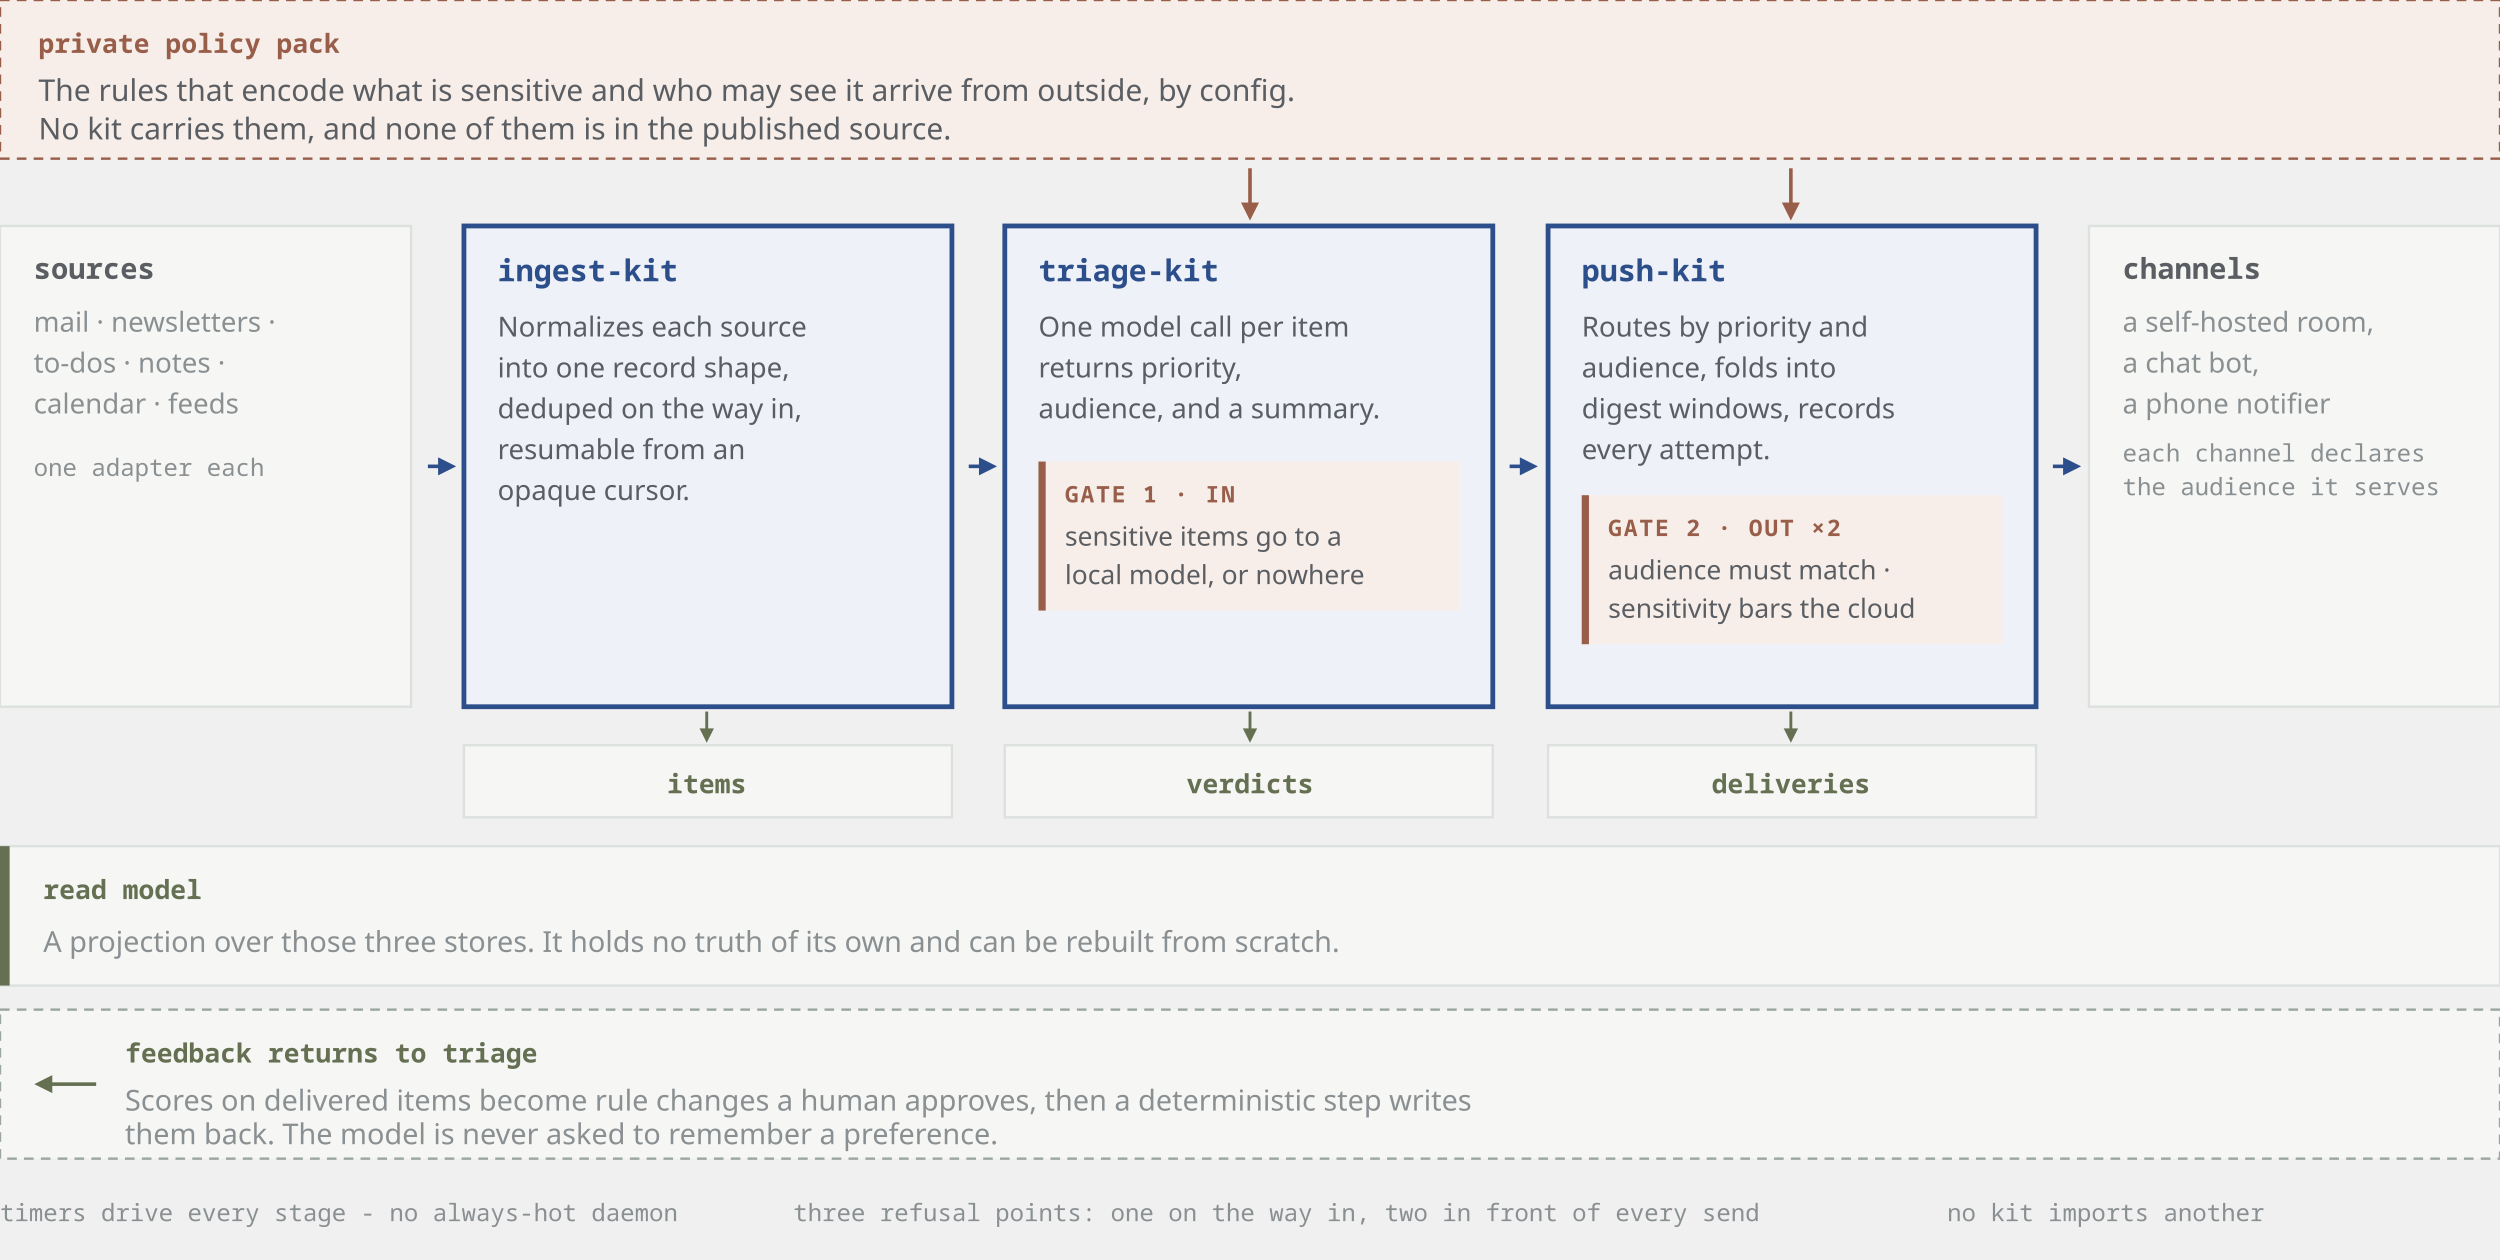
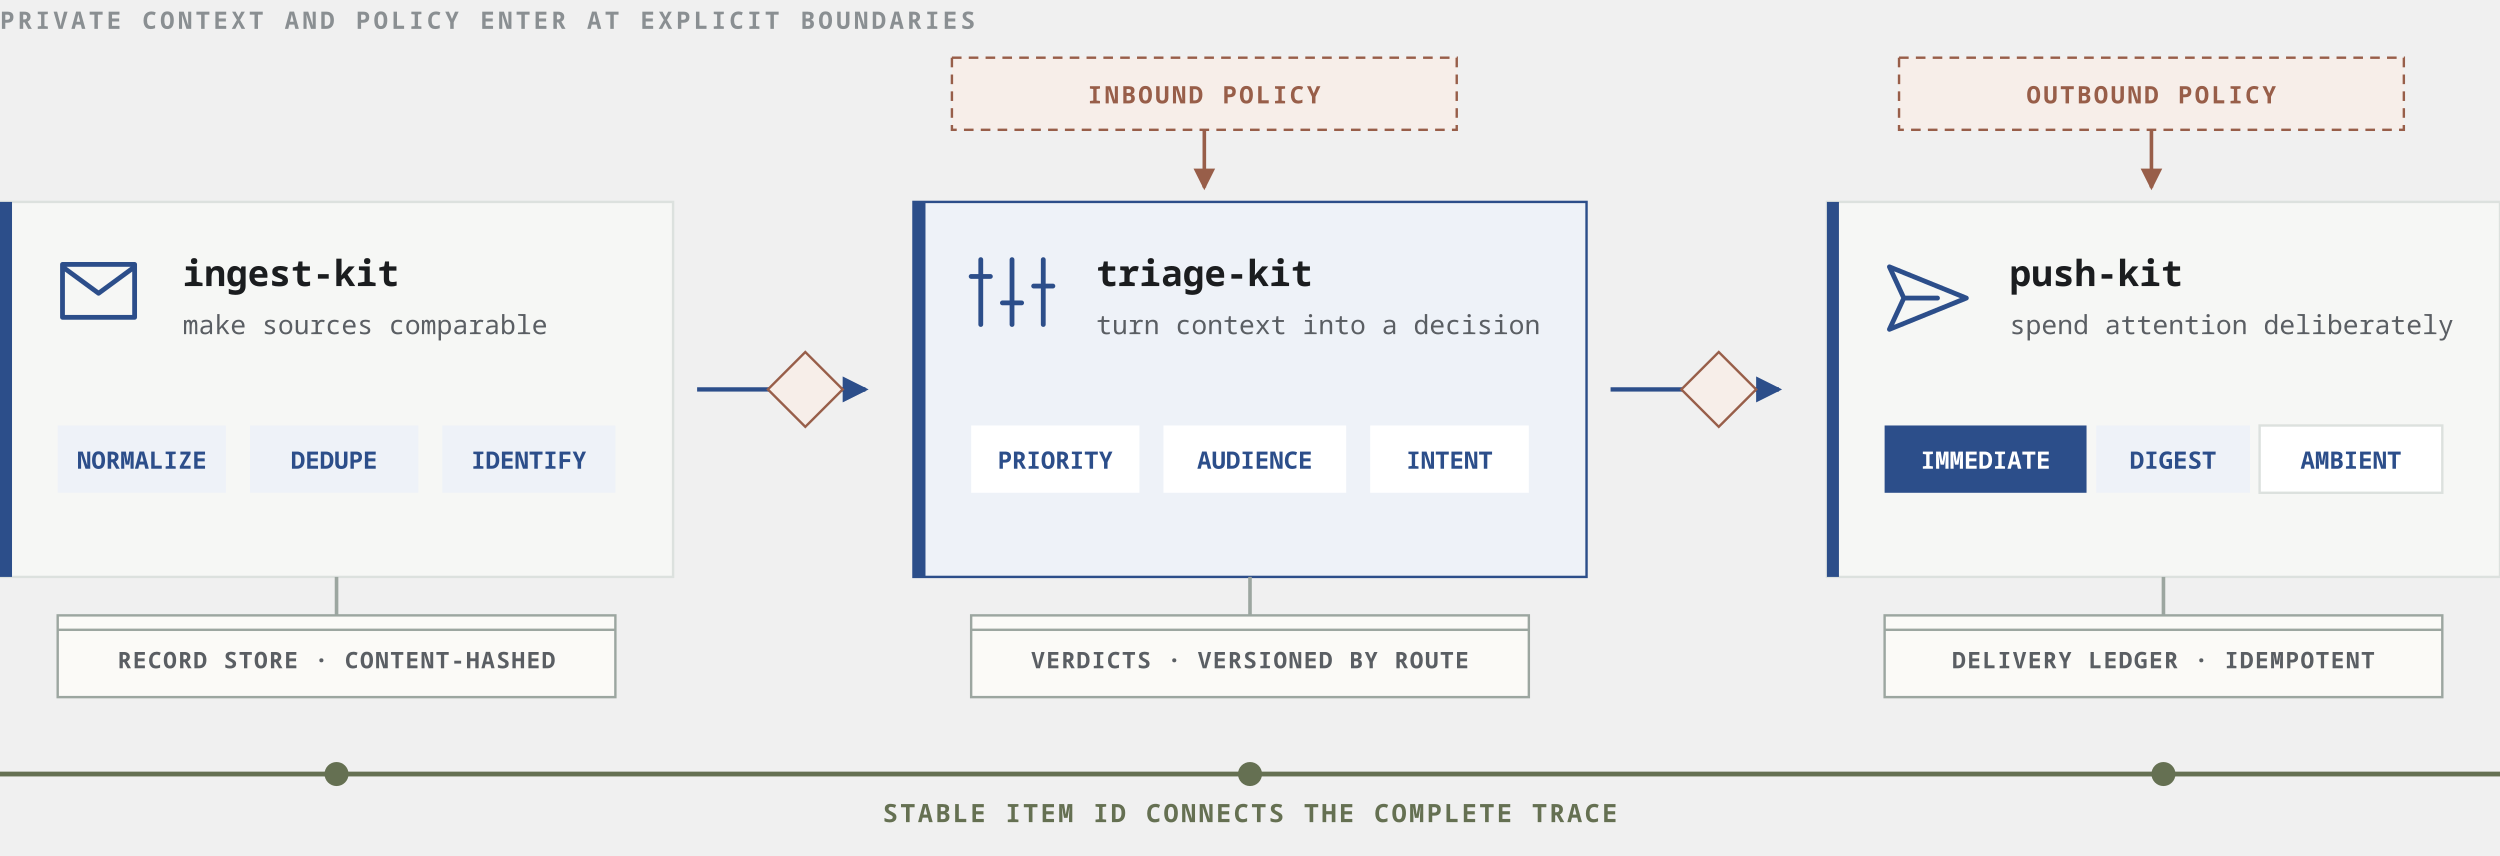
- <svg xmlns="http://www.w3.org/2000/svg" viewBox="0 0 1040 524" width="1040" height="524" role="img" aria-labelledby="t3 d3">
+ <svg xmlns="http://www.w3.org/2000/svg" viewBox="0 0 1040 356" width="1040" height="356" role="img" aria-labelledby="t3 d3">
+   <defs>
+     <marker id="arch-blue" viewBox="0 0 8 8" refX="7" refY="4" markerWidth="6" markerHeight="6" orient="auto">
+       <path d="M0 0L8 4L0 8Z" fill="#2c4e8a" />
+     </marker>
+     <marker id="arch-red" viewBox="0 0 8 8" refX="7" refY="4" markerWidth="6" markerHeight="6" orient="auto">
+       <path d="M0 0L8 4L0 8Z" fill="#985e49" />
+     </marker>
+   </defs>
  <style>
    .mono{font-family:'Noto Sans Mono',ui-monospace,monospace}
-     .sans{font-family:'Noto Sans',system-ui,sans-serif}
-     .kit{font-size:12.5px;font-weight:700;fill:#2c4e8a}
-     .edge{font-size:12px;font-weight:600;fill:#5a5e63}
-     .body{font-size:11.5px;fill:#5a5e63}
-     .mut{font-size:11.5px;fill:#8a8f92}
-     .tiny{font-size:10px;fill:#8a8f92}
-     .gk{font-size:9.5px;font-weight:600;letter-spacing:0.8px;fill:#985e49}
-     .gt{font-size:11px;fill:#5a5e63}
-     .pk{font-size:11px;font-weight:600;fill:#985e49}
-     .pt{font-size:12.5px;fill:#5a5e63}
-     .sk{font-size:11px;font-weight:600;fill:#657052}
-     .st{font-size:12px;fill:#8a8f92}
-     .arrow{font-size:13px;font-weight:700;fill:#2c4e8a}
+     .label{font-size:10px;font-weight:700;letter-spacing:1.4px;fill:#8a8f92}
+     .kit{font-size:15px;font-weight:700;fill:#1b1d1f}
+     .purpose{font-size:11px;fill:#5a5e63}
+     .tag{font-size:10px;font-weight:600;fill:#2c4e8a}
+     .policy{font-size:10px;font-weight:700;letter-spacing:1px;fill:#985e49}
+     .trace{font-size:10.5px;font-weight:700;letter-spacing:1px;fill:#657052}
+     .store text{font-size:9.5px;font-weight:600;letter-spacing:0.6px;fill:#5a5e63}
+     .inverse{fill:#fff}
+     .icon{fill:none;stroke:#2c4e8a;stroke-width:2;stroke-linecap:round;stroke-linejoin:round}
  </style>
-   <rect x="0" y="0" width="1040" height="66" fill="#f7eee9" stroke="#985e49" stroke-dasharray="4 3" />
-   <text class="mono pk" x="16" y="22">private policy pack</text>
-   <text class="sans pt" x="16" y="42">The rules that encode what is sensitive and who may see it arrive from outside, by config.</text>
-   <text class="sans pt" x="16" y="58">No kit carries them, and none of them is in the published source.</text>
-   <path d="M520 70 L520 88" stroke="#985e49" stroke-width="1.5" marker-end="url(#ao)" />
-   <path d="M745 70 L745 88" stroke="#985e49" stroke-width="1.5" marker-end="url(#ao)" />
-   <defs>
-     <marker id="ao" viewBox="0 0 8 8" refX="4" refY="4" markerWidth="5" markerHeight="5" orient="auto">
-       <path d="M0 0 L8 4 L0 8 z" fill="#985e49" />
-     </marker>
-     <marker id="ab" viewBox="0 0 8 8" refX="4" refY="4" markerWidth="5" markerHeight="5" orient="auto">
-       <path d="M0 0 L8 4 L0 8 z" fill="#2c4e8a" />
-     </marker>
-     <marker id="ag" viewBox="0 0 8 8" refX="4" refY="4" markerWidth="5" markerHeight="5" orient="auto">
-       <path d="M0 0 L8 4 L0 8 z" fill="#657052" />
-     </marker>
-   </defs>
-   <rect x="0" y="94" width="171" height="200" fill="#f6f7f5" stroke="#dce1de" />
-   <text class="mono edge" x="14" y="116">sources</text>
-   <text class="sans mut" x="14" y="138">mail · newsletters ·</text>
-   <text class="sans mut" x="14" y="155">to-dos · notes ·</text>
-   <text class="sans mut" x="14" y="172">calendar · feeds</text>
-   <text class="mono tiny" x="14" y="198">one adapter each</text>
-   <path d="M178 194 L186 194" stroke="#2c4e8a" stroke-width="1.5" marker-end="url(#ab)" />
-   <rect x="193" y="94" width="203" height="200" fill="#eef2f8" stroke="#2c4e8a" stroke-width="2" />
-   <text class="mono kit" x="207" y="117">ingest-kit</text>
-   <text class="sans body" x="207" y="140">Normalizes each source</text>
-   <text class="sans body" x="207" y="157">into one record shape,</text>
-   <text class="sans body" x="207" y="174">deduped on the way in,</text>
-   <text class="sans body" x="207" y="191">resumable from an</text>
-   <text class="sans body" x="207" y="208">opaque cursor.</text>
-   <path d="M403 194 L411 194" stroke="#2c4e8a" stroke-width="1.5" marker-end="url(#ab)" />
-   <rect x="418" y="94" width="203" height="200" fill="#eef2f8" stroke="#2c4e8a" stroke-width="2" />
-   <text class="mono kit" x="432" y="117">triage-kit</text>
-   <text class="sans body" x="432" y="140">One model call per item</text>
-   <text class="sans body" x="432" y="157">returns priority,</text>
-   <text class="sans body" x="432" y="174">audience, and a summary.</text>
-   <rect x="432" y="192" width="175" height="62" fill="#f7eee9" />
-   <rect x="432" y="192" width="3" height="62" fill="#985e49" />
-   <text class="mono gk" x="443" y="209">GATE 1 · IN</text>
-   <text class="sans gt" x="443" y="227">sensitive items go to a</text>
-   <text class="sans gt" x="443" y="243">local model, or nowhere</text>
-   <path d="M628 194 L636 194" stroke="#2c4e8a" stroke-width="1.5" marker-end="url(#ab)" />
-   <rect x="644" y="94" width="203" height="200" fill="#eef2f8" stroke="#2c4e8a" stroke-width="2" />
-   <text class="mono kit" x="658" y="117">push-kit</text>
-   <text class="sans body" x="658" y="140">Routes by priority and</text>
-   <text class="sans body" x="658" y="157">audience, folds into</text>
-   <text class="sans body" x="658" y="174">digest windows, records</text>
-   <text class="sans body" x="658" y="191">every attempt.</text>
-   <rect x="658" y="206" width="175" height="62" fill="#f7eee9" />
-   <rect x="658" y="206" width="3" height="62" fill="#985e49" />
-   <text class="mono gk" x="669" y="223">GATE 2 · OUT ×2</text>
-   <text class="sans gt" x="669" y="241">audience must match ·</text>
-   <text class="sans gt" x="669" y="257">sensitivity bars the cloud</text>
-   <path d="M854 194 L862 194" stroke="#2c4e8a" stroke-width="1.5" marker-end="url(#ab)" />
-   <rect x="869" y="94" width="171" height="200" fill="#f6f7f5" stroke="#dce1de" />
-   <text class="mono edge" x="883" y="116">channels</text>
-   <text class="sans mut" x="883" y="138">a self-hosted room,</text>
-   <text class="sans mut" x="883" y="155">a chat bot,</text>
-   <text class="sans mut" x="883" y="172">a phone notifier</text>
-   <text class="mono tiny" x="883" y="192">each channel declares</text>
-   <text class="mono tiny" x="883" y="206">the audience it serves</text>
-   <path d="M294 296 L294 306" stroke="#657052" stroke-width="1.2" marker-end="url(#ag)" />
-   <path d="M520 296 L520 306" stroke="#657052" stroke-width="1.2" marker-end="url(#ag)" />
-   <path d="M745 296 L745 306" stroke="#657052" stroke-width="1.2" marker-end="url(#ag)" />
-   <rect x="193" y="310" width="203" height="30" fill="#f6f7f5" stroke="#dce1de" />
-   <text class="mono sk" x="294" y="330" text-anchor="middle">items</text>
-   <rect x="418" y="310" width="203" height="30" fill="#f6f7f5" stroke="#dce1de" />
-   <text class="mono sk" x="520" y="330" text-anchor="middle">verdicts</text>
-   <rect x="644" y="310" width="203" height="30" fill="#f6f7f5" stroke="#dce1de" />
-   <text class="mono sk" x="745" y="330" text-anchor="middle">deliveries</text>
-   <rect x="0" y="352" width="1040" height="58" fill="#f6f7f5" stroke="#dce1de" />
-   <rect x="0" y="352" width="4" height="58" fill="#657052" />
-   <text class="mono sk" x="18" y="374">read model</text>
-   <text class="sans st" x="18" y="396">A projection over those three stores. It holds no truth of its own and can be rebuilt from scratch.</text>
-   <rect x="0" y="420" width="1040" height="62" fill="#f6f7f5" stroke="#9ca6a0" stroke-dasharray="4 3" />
-   <path d="M40 451 L18 451" stroke="#657052" stroke-width="1.5" marker-end="url(#ag)" />
-   <text class="mono sk" x="52" y="442">feedback returns to triage</text>
-   <text class="sans st" x="52" y="462">Scores on delivered items become rule changes a human approves, then a deterministic step writes</text>
-   <text class="sans st" x="52" y="476">them back. The model is never asked to remember a preference.</text>
-   <text class="mono tiny" x="0" y="508">timers drive every stage - no always-hot daemon</text>
-   <text class="mono tiny" x="330" y="508">three refusal points: one on the way in, two in front of every send</text>
-   <text class="mono tiny" x="810" y="508">no kit imports another</text>
+   <text class="mono label" x="0" y="12">PRIVATE CONTEXT AND POLICY ENTER AT EXPLICIT BOUNDARIES</text>
+   <rect x="396" y="24" width="210" height="30" fill="#f7eee9" stroke="#985e49" stroke-dasharray="4 3" />
+   <text class="mono policy" x="501" y="43" text-anchor="middle">INBOUND POLICY</text>
+   <rect x="790" y="24" width="210" height="30" fill="#f7eee9" stroke="#985e49" stroke-dasharray="4 3" />
+   <text class="mono policy" x="895" y="43" text-anchor="middle">OUTBOUND POLICY</text>
+   <path d="M501 54v24" stroke="#985e49" stroke-width="1.5" marker-end="url(#arch-red)" />
+   <path d="M895 54v24" stroke="#985e49" stroke-width="1.5" marker-end="url(#arch-red)" />
+   <rect x="0" y="84" width="280" height="156" fill="#f6f7f5" stroke="#dce1de" />
+   <rect x="0" y="84" width="5" height="156" fill="#2c4e8a" />
+   <g class="icon" transform="translate(24 108)">
+     <path d="M2 2h30v22H2zM2 3l15 11L32 3" />
+   </g>
+   <text class="mono kit" x="76" y="119">ingest-kit</text>
+   <text class="mono purpose" x="76" y="139">make sources comparable</text>
+   <rect x="24" y="177" width="70" height="28" fill="#eef2f8" />
+   <text class="mono tag" x="59" y="195" text-anchor="middle">NORMALIZE</text>
+   <rect x="104" y="177" width="70" height="28" fill="#eef2f8" />
+   <text class="mono tag" x="139" y="195" text-anchor="middle">DEDUPE</text>
+   <rect x="184" y="177" width="72" height="28" fill="#eef2f8" />
+   <text class="mono tag" x="220" y="195" text-anchor="middle">IDENTIFY</text>
+   <path d="M290 162h70" stroke="#2c4e8a" stroke-width="1.8" marker-end="url(#arch-blue)" />
+   <rect x="324" y="151" width="22" height="22" transform="rotate(45 335 162)" fill="#f7eee9" stroke="#985e49" />
+   <rect x="380" y="84" width="280" height="156" fill="#eef2f8" stroke="#2c4e8a" />
+   <rect x="380" y="84" width="5" height="156" fill="#2c4e8a" />
+   <g class="icon" transform="translate(404 106)">
+     <path d="M4 2v27M17 2v27M30 2v27M0 9h8M13 20h8M26 13h8" />
+   </g>
+   <text class="mono kit" x="456" y="119">triage-kit</text>
+   <text class="mono purpose" x="456" y="139">turn context into a decision</text>
+   <rect x="404" y="177" width="70" height="28" fill="#fff" />
+   <text class="mono tag" x="439" y="195" text-anchor="middle">PRIORITY</text>
+   <rect x="484" y="177" width="76" height="28" fill="#fff" />
+   <text class="mono tag" x="522" y="195" text-anchor="middle">AUDIENCE</text>
+   <rect x="570" y="177" width="66" height="28" fill="#fff" />
+   <text class="mono tag" x="603" y="195" text-anchor="middle">INTENT</text>
+   <path d="M670 162h70" stroke="#2c4e8a" stroke-width="1.8" marker-end="url(#arch-blue)" />
+   <rect x="704" y="151" width="22" height="22" transform="rotate(45 715 162)" fill="#f7eee9" stroke="#985e49" />
+   <rect x="760" y="84" width="280" height="156" fill="#f6f7f5" stroke="#dce1de" />
+   <rect x="760" y="84" width="5" height="156" fill="#2c4e8a" />
+   <g class="icon" transform="translate(784 108)">
+     <path d="M2 3l32 13-32 13 6-13-6-13zM8 16h14" />
+   </g>
+   <text class="mono kit" x="836" y="119">push-kit</text>
+   <text class="mono purpose" x="836" y="139">spend attention deliberately</text>
+   <rect x="784" y="177" width="84" height="28" fill="#2c4e8a" />
+   <text class="mono tag inverse" x="826" y="195" text-anchor="middle">IMMEDIATE</text>
+   <rect x="872" y="177" width="64" height="28" fill="#eef2f8" />
+   <text class="mono tag" x="904" y="195" text-anchor="middle">DIGEST</text>
+   <rect x="940" y="177" width="76" height="28" fill="#fff" stroke="#dce1de" />
+   <text class="mono tag" x="978" y="195" text-anchor="middle">AMBIENT</text>
+   <path d="M140 240v16M520 240v16M900 240v16" stroke="#9ca6a0" stroke-width="1.5" />
+   <g class="mono store">
+     <rect x="24" y="256" width="232" height="34" fill="#fbfaf7" stroke="#9ca6a0" />
+     <path d="M24 262h232" stroke="#9ca6a0" />
+     <text x="140" y="278" text-anchor="middle">RECORD STORE · CONTENT-HASHED</text>
+     <rect x="404" y="256" width="232" height="34" fill="#fbfaf7" stroke="#9ca6a0" />
+     <path d="M404 262h232" stroke="#9ca6a0" />
+     <text x="520" y="278" text-anchor="middle">VERDICTS · VERSIONED BY ROUTE</text>
+     <rect x="784" y="256" width="232" height="34" fill="#fbfaf7" stroke="#9ca6a0" />
+     <path d="M784 262h232" stroke="#9ca6a0" />
+     <text x="900" y="278" text-anchor="middle">DELIVERY LEDGER · IDEMPOTENT</text>
+   </g>
+   <path d="M0 322H1040" stroke="#657052" stroke-width="2" />
+   <circle cx="140" cy="322" r="5" fill="#657052" />
+   <circle cx="520" cy="322" r="5" fill="#657052" />
+   <circle cx="900" cy="322" r="5" fill="#657052" />
+   <text class="mono trace" x="520" y="342" text-anchor="middle">STABLE ITEM ID CONNECTS THE COMPLETE TRACE</text>
</svg>
